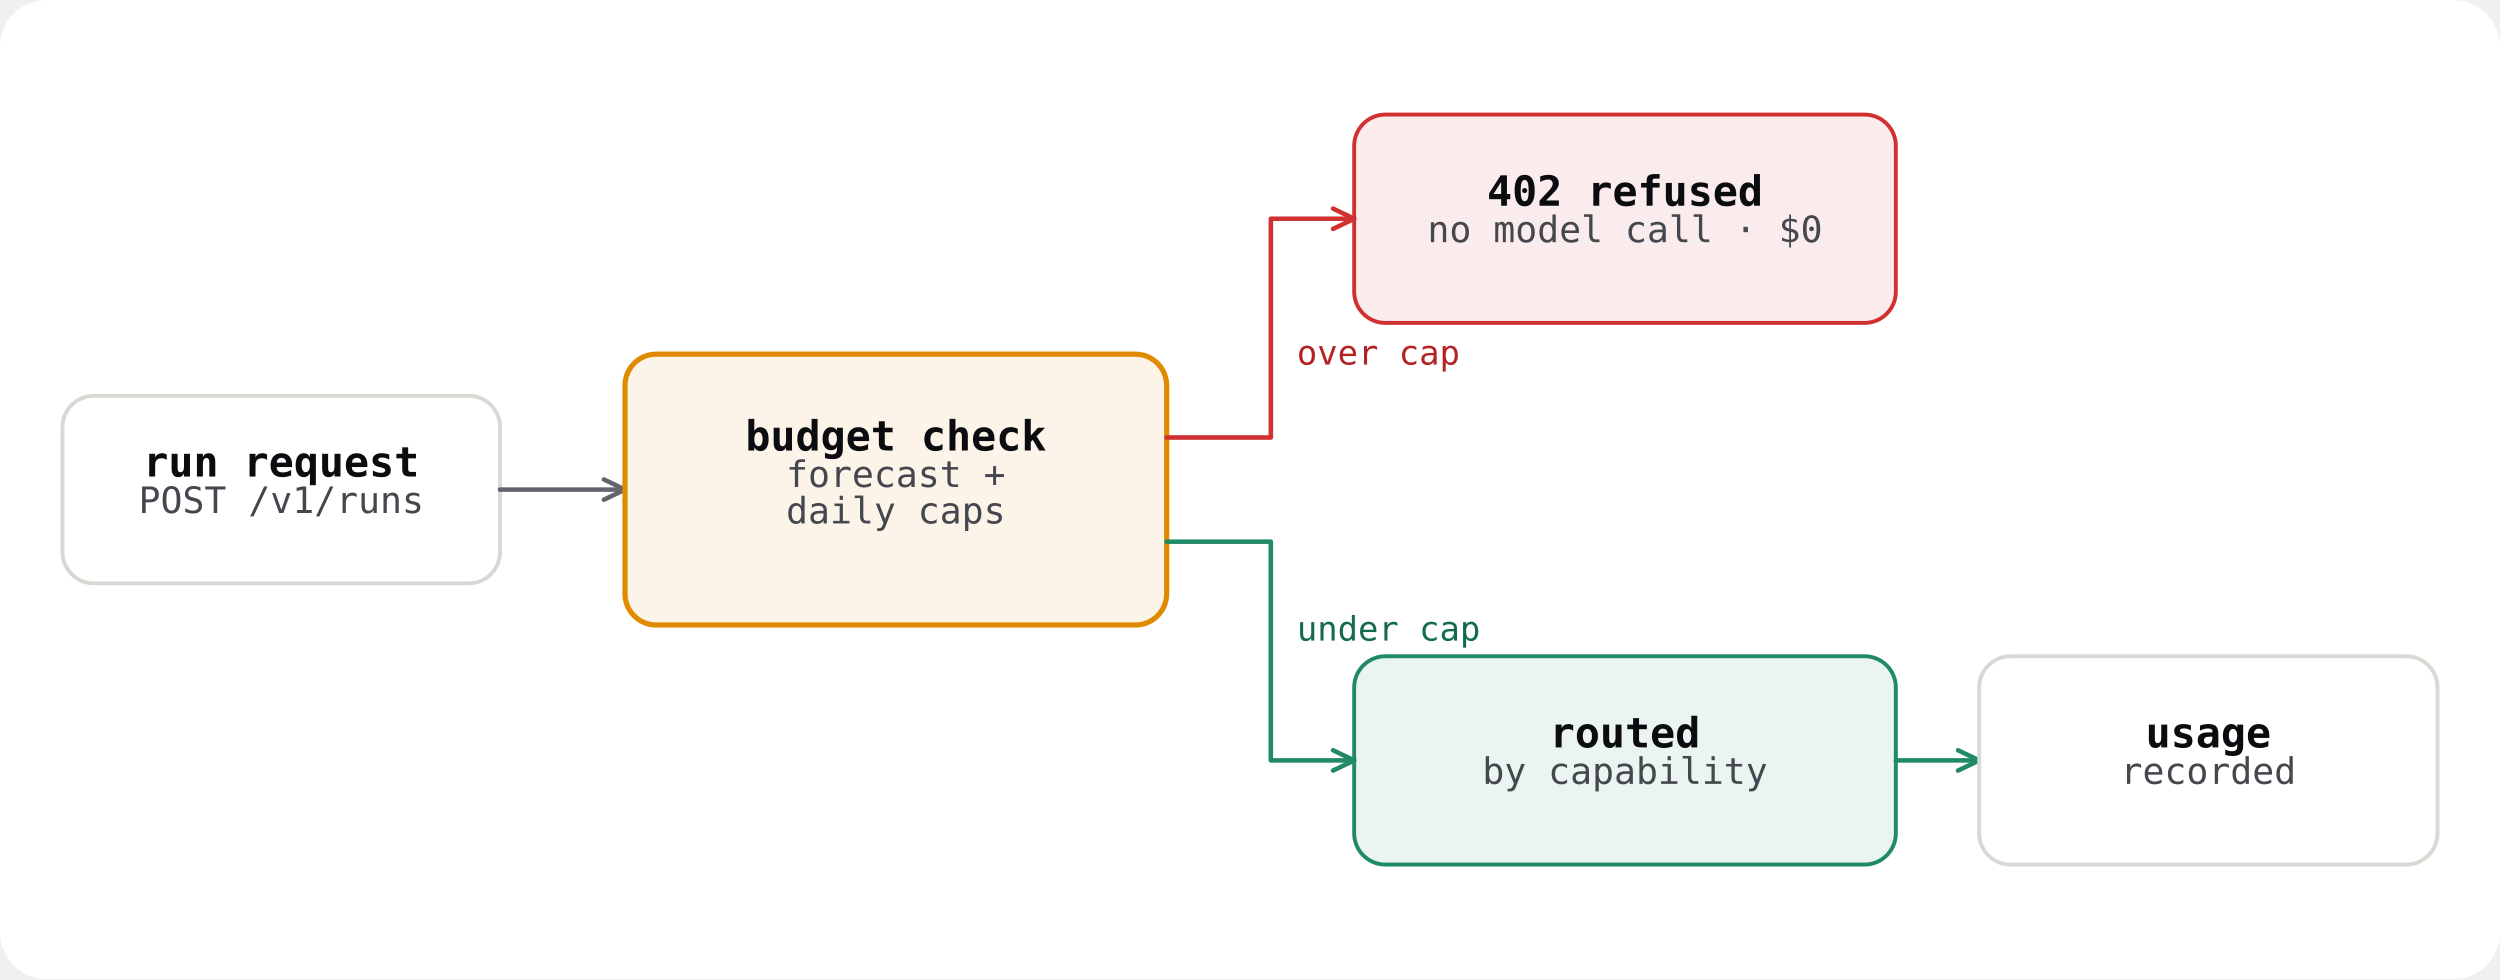
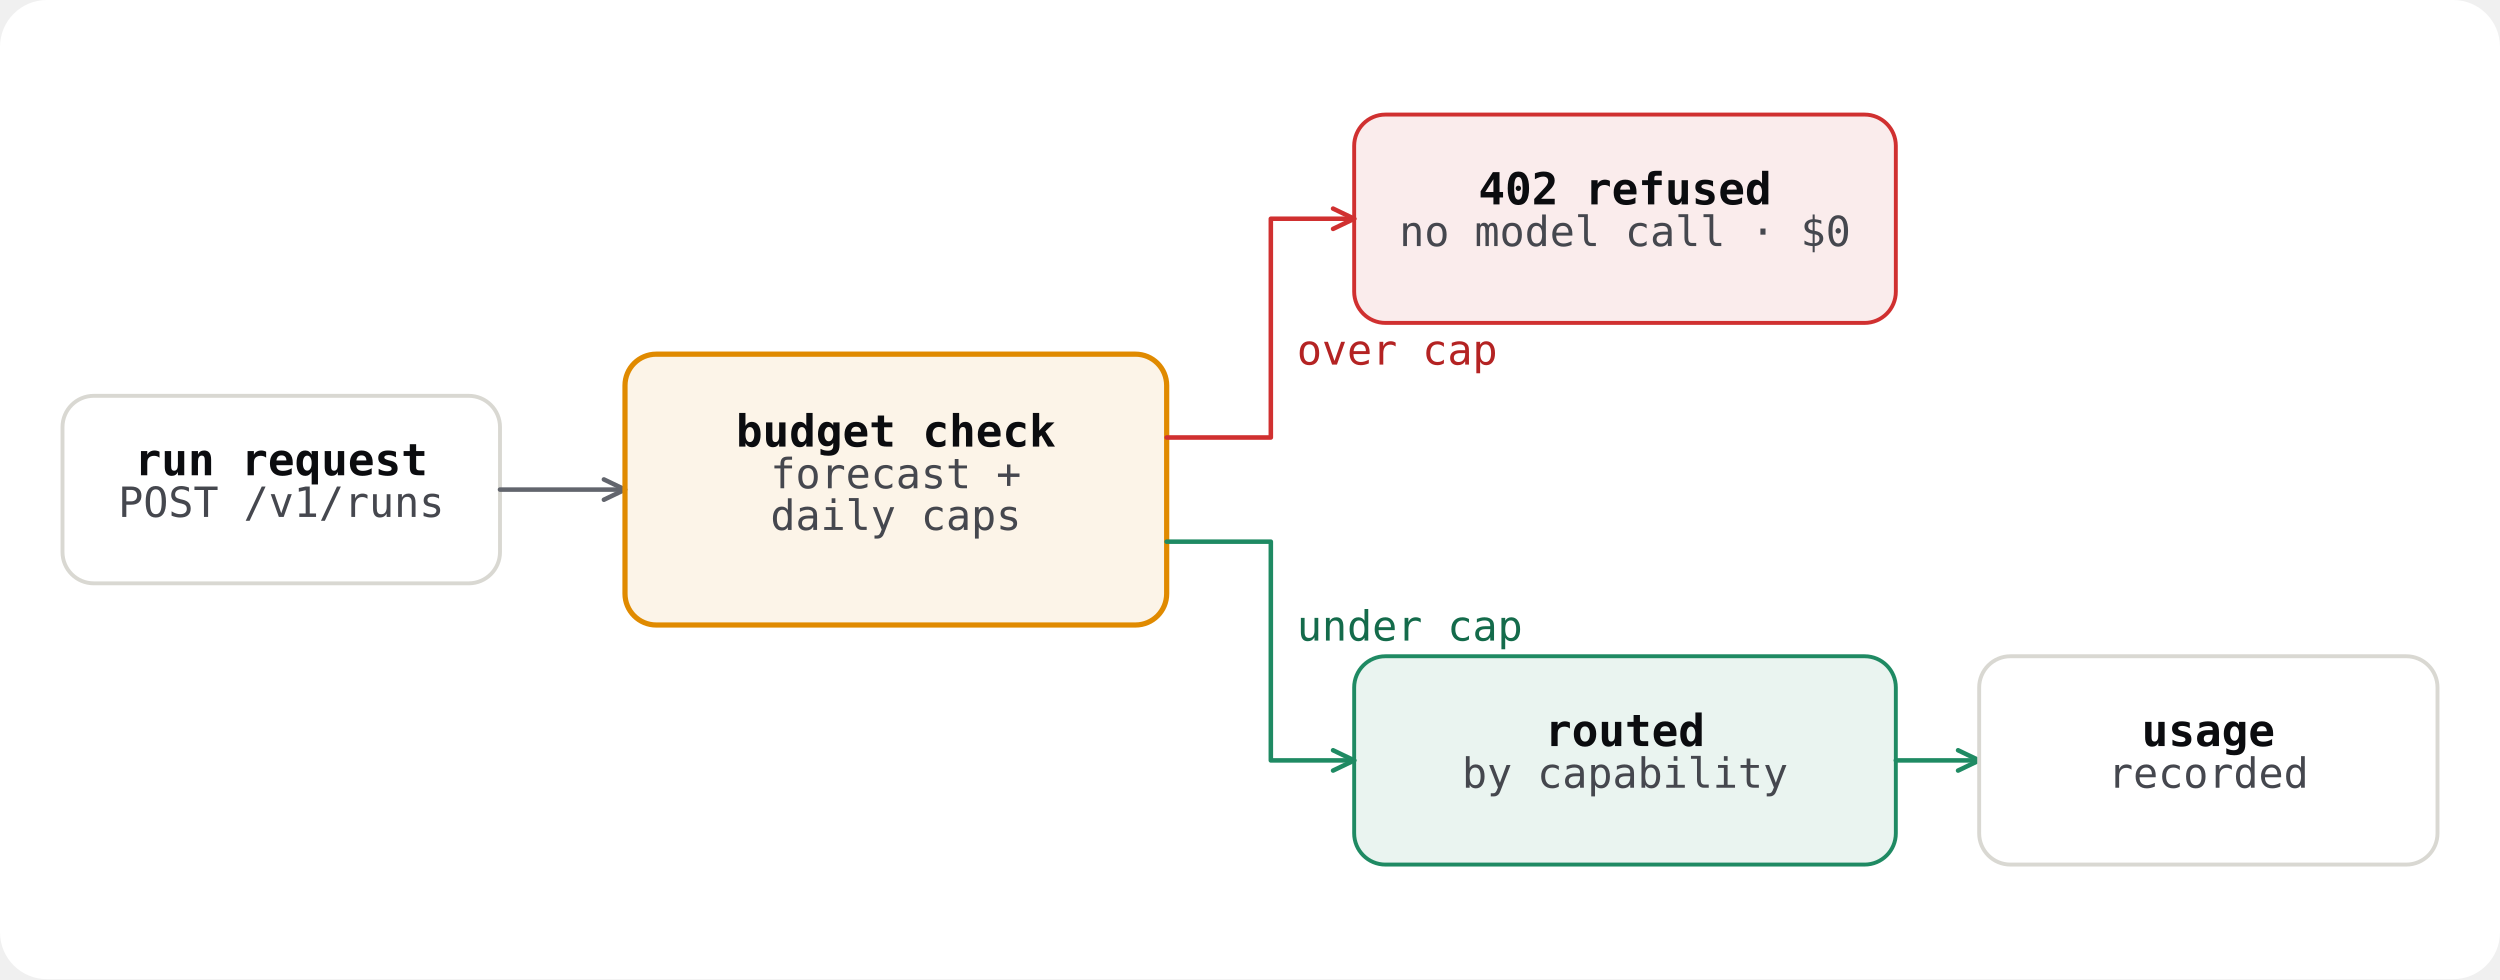
<svg xmlns="http://www.w3.org/2000/svg" viewBox="0 0 960 376" width="960" height="376" role="img" aria-labelledby="t d">
  <rect width="960" height="376" rx="18" fill="#ffffff" />
  <rect x="24" y="152" width="168" height="72" rx="12" fill="#ffffff" stroke="#d9d8d2" stroke-width="1.5" />
-   <text x="108" y="183" font-family="'JetBrains Mono', ui-monospace, SFMono-Regular, Menlo, Consolas, monospace" font-size="16" font-weight="600" fill="#0b0c0f" text-anchor="middle">run request</text>
-   <text x="108" y="197" font-family="'JetBrains Mono', ui-monospace, SFMono-Regular, Menlo, Consolas, monospace" font-size="14" font-weight="400" fill="#45474e" text-anchor="middle">POST /v1/runs</text>
+   <text x="108" y="182.5" font-family="'JetBrains Mono', ui-monospace, SFMono-Regular, Menlo, Consolas, monospace" font-size="17" font-weight="600" fill="#0b0c0f" text-anchor="middle">run request</text>
+   <text x="108" y="198.5" font-family="'JetBrains Mono', ui-monospace, SFMono-Regular, Menlo, Consolas, monospace" font-size="16" font-weight="400" fill="#45474e" text-anchor="middle">POST /v1/runs</text>
  <path d="M192 188 L240 188" fill="none" stroke="#62656d" stroke-width="1.75" stroke-linecap="round" stroke-linejoin="round" />
  <path d="M231.9 191.9 L240 188 L231.9 184.1" fill="none" stroke="#62656d" stroke-width="1.75" stroke-linecap="round" stroke-linejoin="round" />
  <rect x="240" y="136" width="208" height="104" rx="12" fill="#e08a00" fill-opacity="0.09" stroke="#e08a00" stroke-width="2" />
-   <text x="344" y="173" font-family="'JetBrains Mono', ui-monospace, SFMono-Regular, Menlo, Consolas, monospace" font-size="16" font-weight="600" fill="#0b0c0f" text-anchor="middle">budget check</text>
-   <text x="344" y="187" font-family="'JetBrains Mono', ui-monospace, SFMono-Regular, Menlo, Consolas, monospace" font-size="14" font-weight="400" fill="#45474e" text-anchor="middle">forecast +</text>
-   <text x="344" y="201" font-family="'JetBrains Mono', ui-monospace, SFMono-Regular, Menlo, Consolas, monospace" font-size="14" font-weight="400" fill="#45474e" text-anchor="middle">daily caps</text>
+   <text x="344" y="171.5" font-family="'JetBrains Mono', ui-monospace, SFMono-Regular, Menlo, Consolas, monospace" font-size="17" font-weight="600" fill="#0b0c0f" text-anchor="middle">budget check</text>
+   <text x="344" y="187.5" font-family="'JetBrains Mono', ui-monospace, SFMono-Regular, Menlo, Consolas, monospace" font-size="16" font-weight="400" fill="#45474e" text-anchor="middle">forecast +</text>
+   <text x="344" y="203.5" font-family="'JetBrains Mono', ui-monospace, SFMono-Regular, Menlo, Consolas, monospace" font-size="16" font-weight="400" fill="#45474e" text-anchor="middle">daily caps</text>
  <path d="M448 168 L488 168 L488 84 L520 84" fill="none" stroke="#d03030" stroke-width="1.75" stroke-linecap="round" stroke-linejoin="round" />
  <path d="M511.9 87.9 L520 84 L511.9 80.1" fill="none" stroke="#d03030" stroke-width="1.75" stroke-linecap="round" stroke-linejoin="round" />
  <rect x="520" y="44" width="208" height="80" rx="12" fill="#d03030" fill-opacity="0.09" stroke="#d03030" stroke-width="1.5" />
-   <text x="624" y="79" font-family="'JetBrains Mono', ui-monospace, SFMono-Regular, Menlo, Consolas, monospace" font-size="16" font-weight="600" fill="#0b0c0f" text-anchor="middle">402 refused</text>
-   <text x="624" y="93" font-family="'JetBrains Mono', ui-monospace, SFMono-Regular, Menlo, Consolas, monospace" font-size="14" font-weight="400" fill="#45474e" text-anchor="middle">no model call · $0</text>
+   <text x="624" y="78.5" font-family="'JetBrains Mono', ui-monospace, SFMono-Regular, Menlo, Consolas, monospace" font-size="17" font-weight="600" fill="#0b0c0f" text-anchor="middle">402 refused</text>
+   <text x="624" y="94.5" font-family="'JetBrains Mono', ui-monospace, SFMono-Regular, Menlo, Consolas, monospace" font-size="16" font-weight="400" fill="#45474e" text-anchor="middle">no model call · $0</text>
  <path d="M448 208 L488 208 L488 292 L520 292" fill="none" stroke="#1f8a63" stroke-width="1.75" stroke-linecap="round" stroke-linejoin="round" />
  <path d="M511.9 295.9 L520 292 L511.9 288.1" fill="none" stroke="#1f8a63" stroke-width="1.75" stroke-linecap="round" stroke-linejoin="round" />
  <rect x="520" y="252" width="208" height="80" rx="12" fill="#1f8a63" fill-opacity="0.09" stroke="#1f8a63" stroke-width="1.5" />
-   <text x="624" y="287" font-family="'JetBrains Mono', ui-monospace, SFMono-Regular, Menlo, Consolas, monospace" font-size="16" font-weight="600" fill="#0b0c0f" text-anchor="middle">routed</text>
-   <text x="624" y="301" font-family="'JetBrains Mono', ui-monospace, SFMono-Regular, Menlo, Consolas, monospace" font-size="14" font-weight="400" fill="#45474e" text-anchor="middle">by capability</text>
+   <text x="624" y="286.5" font-family="'JetBrains Mono', ui-monospace, SFMono-Regular, Menlo, Consolas, monospace" font-size="17" font-weight="600" fill="#0b0c0f" text-anchor="middle">routed</text>
+   <text x="624" y="302.5" font-family="'JetBrains Mono', ui-monospace, SFMono-Regular, Menlo, Consolas, monospace" font-size="16" font-weight="400" fill="#45474e" text-anchor="middle">by capability</text>
  <path d="M728 292 L760 292" fill="none" stroke="#1f8a63" stroke-width="1.75" stroke-linecap="round" stroke-linejoin="round" />
  <path d="M751.9 295.9 L760 292 L751.9 288.1" fill="none" stroke="#1f8a63" stroke-width="1.75" stroke-linecap="round" stroke-linejoin="round" />
  <rect x="760" y="252" width="176" height="80" rx="12" fill="#ffffff" stroke="#d9d8d2" stroke-width="1.5" />
-   <text x="848" y="287" font-family="'JetBrains Mono', ui-monospace, SFMono-Regular, Menlo, Consolas, monospace" font-size="16" font-weight="600" fill="#0b0c0f" text-anchor="middle">usage</text>
-   <text x="848" y="301" font-family="'JetBrains Mono', ui-monospace, SFMono-Regular, Menlo, Consolas, monospace" font-size="14" font-weight="400" fill="#45474e" text-anchor="middle">recorded</text>
-   <text x="498" y="140" font-family="'JetBrains Mono', ui-monospace, SFMono-Regular, Menlo, Consolas, monospace" font-size="13" font-weight="400" fill="#b42323" text-anchor="start">over cap</text>
-   <text x="498" y="246" font-family="'JetBrains Mono', ui-monospace, SFMono-Regular, Menlo, Consolas, monospace" font-size="13" font-weight="400" fill="#146b4b" text-anchor="start">under cap</text>
+   <text x="848" y="286.5" font-family="'JetBrains Mono', ui-monospace, SFMono-Regular, Menlo, Consolas, monospace" font-size="17" font-weight="600" fill="#0b0c0f" text-anchor="middle">usage</text>
+   <text x="848" y="302.5" font-family="'JetBrains Mono', ui-monospace, SFMono-Regular, Menlo, Consolas, monospace" font-size="16" font-weight="400" fill="#45474e" text-anchor="middle">recorded</text>
+   <text x="498" y="140" font-family="'JetBrains Mono', ui-monospace, SFMono-Regular, Menlo, Consolas, monospace" font-size="16" font-weight="400" fill="#b42323" text-anchor="start">over cap</text>
+   <text x="498" y="246" font-family="'JetBrains Mono', ui-monospace, SFMono-Regular, Menlo, Consolas, monospace" font-size="16" font-weight="400" fill="#146b4b" text-anchor="start">under cap</text>
</svg>
